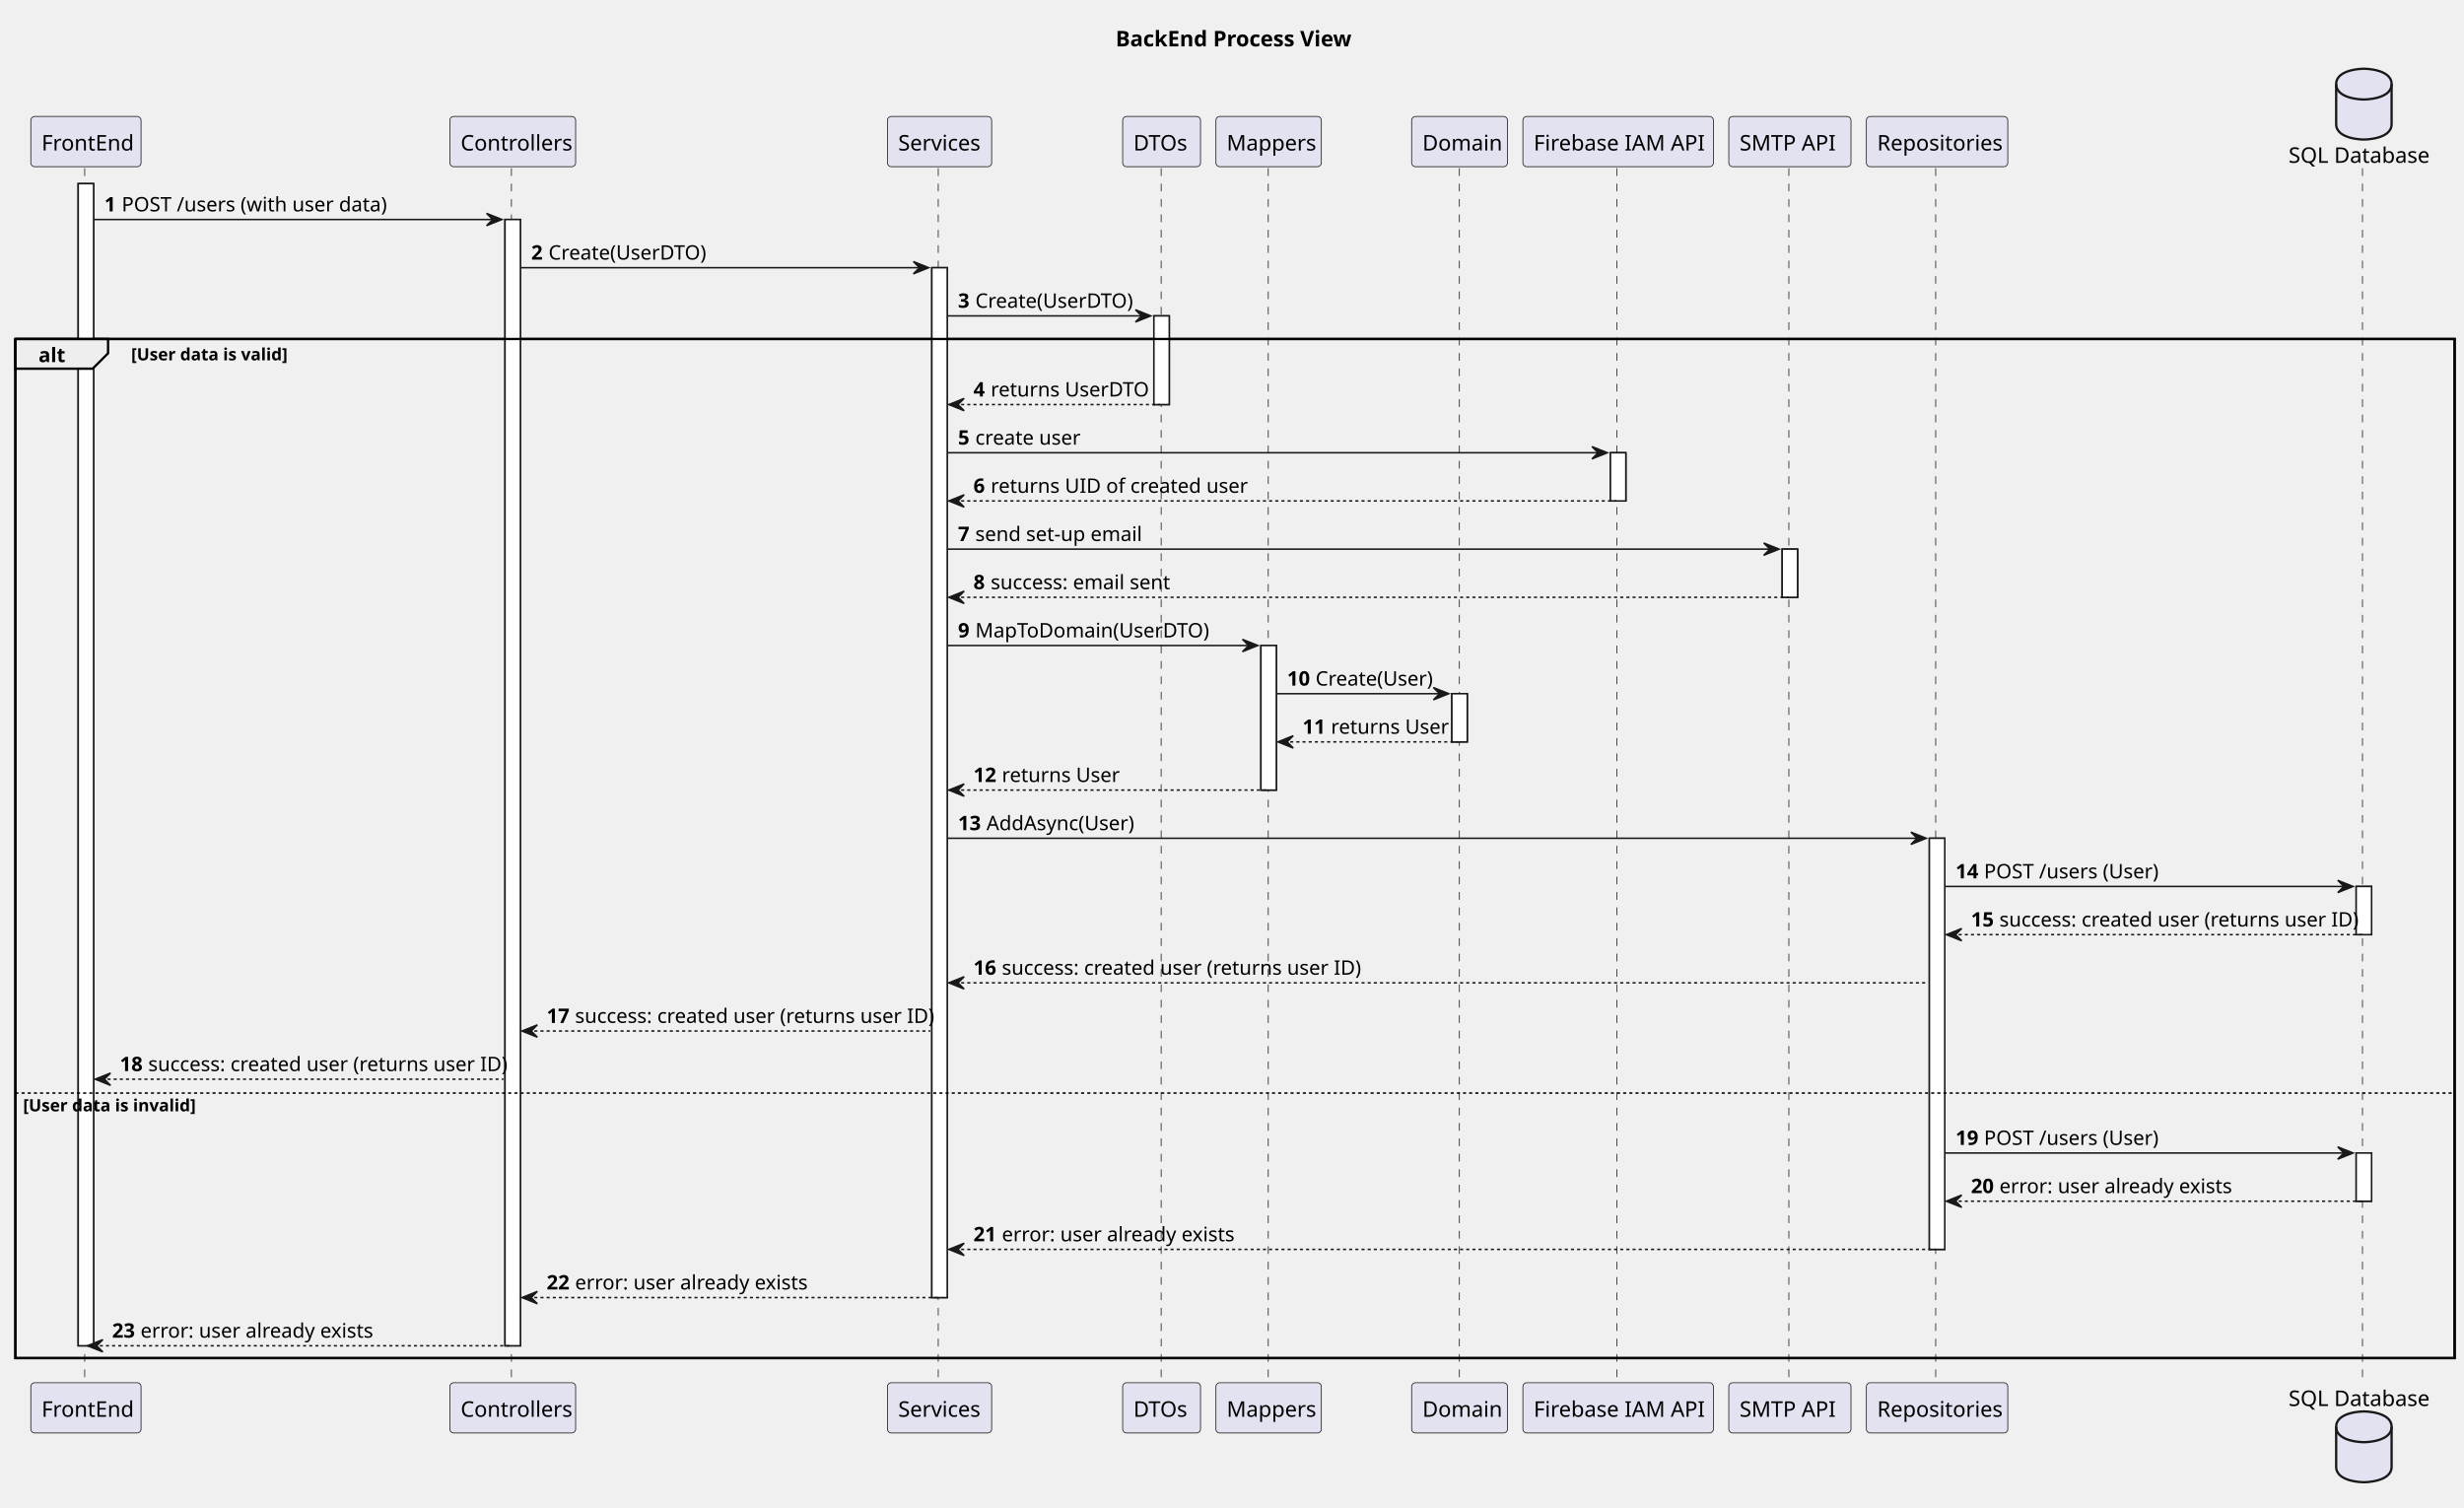
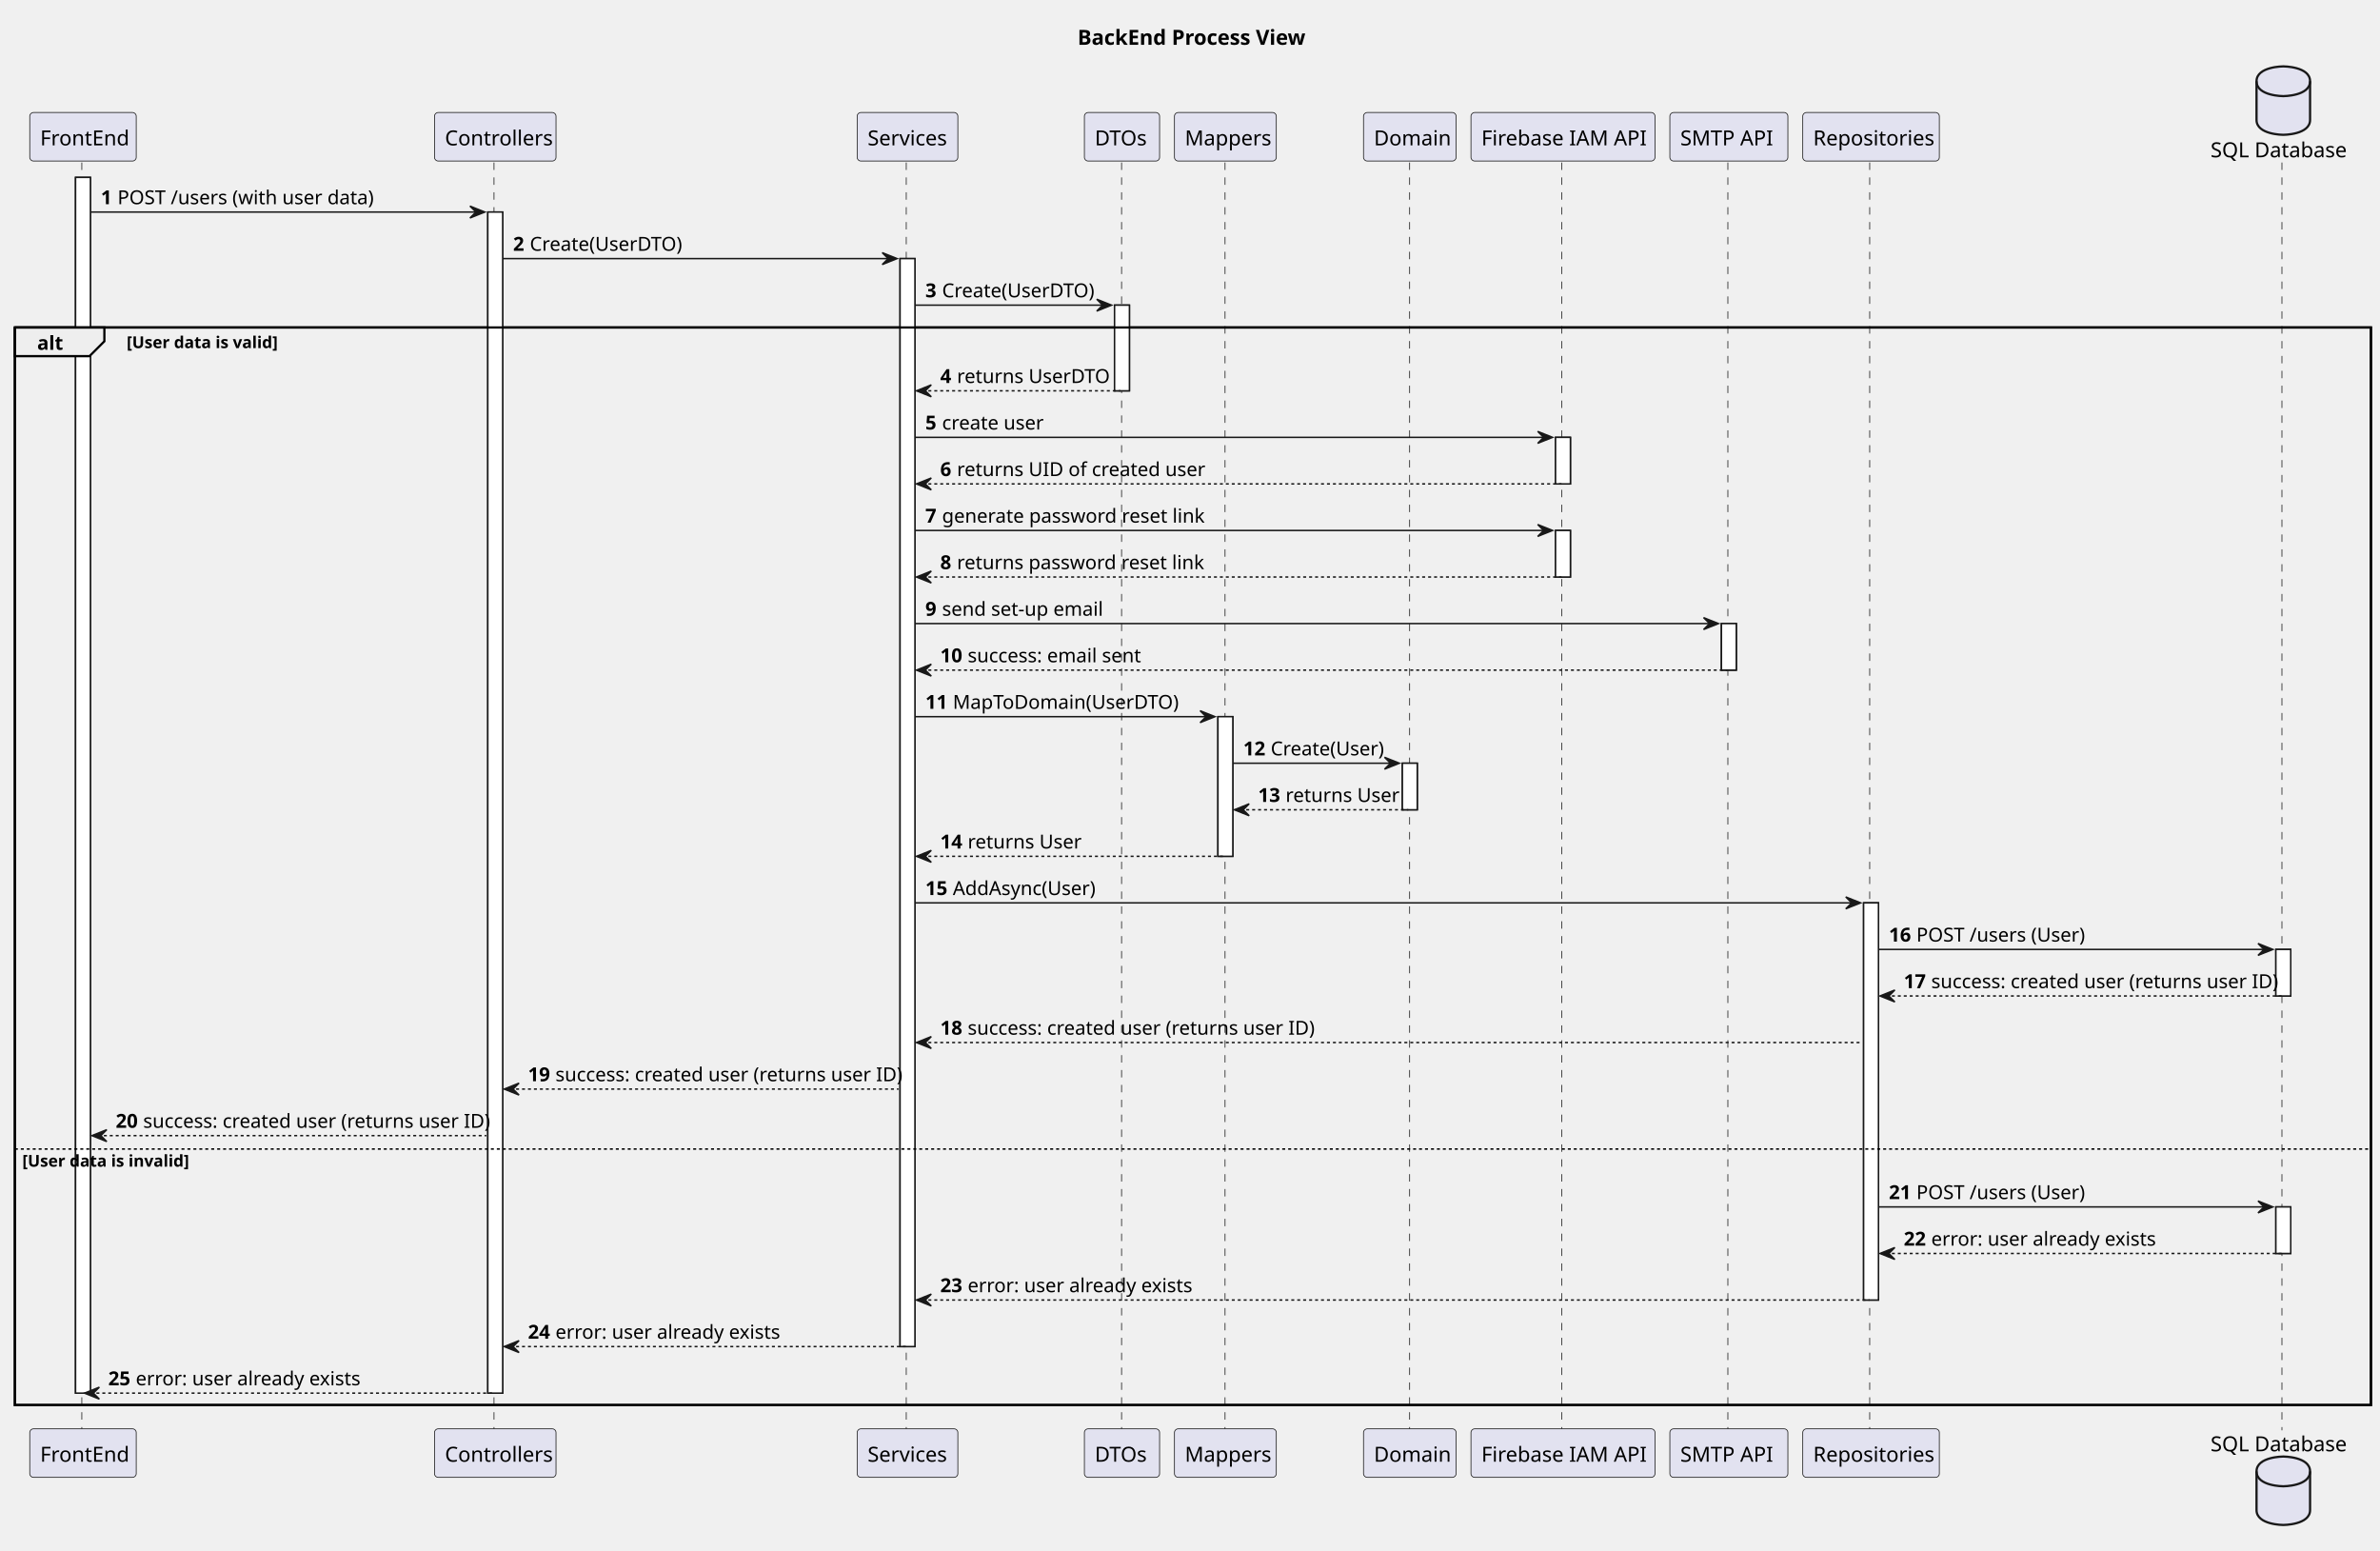
- <svg xmlns="http://www.w3.org/2000/svg" contentStyleType="text/css" height="979px" preserveAspectRatio="none" style="width:1600px;height:979px;background:#FFFFFF;" version="1.1" viewBox="0 0 1600 979" width="1600px" zoomAndPan="magnify">
+ <svg xmlns="http://www.w3.org/2000/svg" contentStyleType="text/css" height="1042px" preserveAspectRatio="none" style="width:1600px;height:1042px;background:#FFFFFF;" version="1.1" viewBox="0 0 1600 1042" width="1600px" zoomAndPan="magnify">
  <defs />
  <g>
    <text fill="#000000" font-family="sans-serif" font-size="14" font-weight="bold" lengthAdjust="spacing" textLength="154.075" x="724.417" y="30.107">BackEnd Process View</text>
-     <rect fill="#FFFFFF" height="754.615" style="stroke:#181818;stroke-width:1.0;" width="10" x="50.793" y="119.242" />
-     <rect fill="#FFFFFF" height="731.324" style="stroke:#181818;stroke-width:1.0;" width="10" x="327.941" y="142.533" />
-     <rect fill="#FFFFFF" height="668.742" style="stroke:#181818;stroke-width:1.0;" width="10" x="605.089" y="173.824" />
+     <rect fill="#FFFFFF" height="817.197" style="stroke:#181818;stroke-width:1.0;" width="10" x="50.793" y="119.242" />
+     <rect fill="#FFFFFF" height="793.906" style="stroke:#181818;stroke-width:1.0;" width="10" x="327.941" y="142.533" />
+     <rect fill="#FFFFFF" height="731.324" style="stroke:#181818;stroke-width:1.0;" width="10" x="605.089" y="173.824" />
    <rect fill="#FFFFFF" height="57.582" style="stroke:#181818;stroke-width:1.0;" width="10" x="749.279" y="205.115" />
-     <rect fill="#FFFFFF" height="93.873" style="stroke:#181818;stroke-width:1.0;" width="10" x="818.789" y="419.152" />
-     <rect fill="#FFFFFF" height="31.291" style="stroke:#181818;stroke-width:1.0;" width="10" x="942.768" y="450.443" />
+     <rect fill="#FFFFFF" height="93.873" style="stroke:#181818;stroke-width:1.0;" width="10" x="818.789" y="481.734" />
+     <rect fill="#FFFFFF" height="31.291" style="stroke:#181818;stroke-width:1.0;" width="10" x="942.768" y="513.025" />
    <rect fill="#FFFFFF" height="31.291" style="stroke:#181818;stroke-width:1.0;" width="10" x="1045.74" y="293.988" />
-     <rect fill="#FFFFFF" height="31.291" style="stroke:#181818;stroke-width:1.0;" width="10" x="1157.264" y="356.57" />
-     <rect fill="#FFFFFF" height="266.959" style="stroke:#181818;stroke-width:1.0;" width="10" x="1252.843" y="544.316" />
-     <rect fill="#FFFFFF" height="31.291" style="stroke:#181818;stroke-width:1.0;" width="10" x="1529.991" y="575.607" />
-     <rect fill="#FFFFFF" height="31.291" style="stroke:#181818;stroke-width:1.0;" width="10" x="1529.991" y="748.693" />
-     <rect fill="none" height="661.742" style="stroke:#000000;stroke-width:1.5;" width="1583.908" x="10" y="220.115" />
-     <line style="stroke:#181818;stroke-width:0.5;stroke-dasharray:5.0,5.0;" x1="55" x2="55" y1="109.242" y2="898.857" />
-     <line style="stroke:#181818;stroke-width:0.5;stroke-dasharray:5.0,5.0;" x1="332.096" x2="332.096" y1="109.242" y2="898.857" />
-     <line style="stroke:#181818;stroke-width:0.5;stroke-dasharray:5.0,5.0;" x1="609.248" x2="609.248" y1="109.242" y2="898.857" />
-     <line style="stroke:#181818;stroke-width:0.5;stroke-dasharray:5.0,5.0;" x1="754.003" x2="754.003" y1="109.242" y2="898.857" />
-     <line style="stroke:#181818;stroke-width:0.5;stroke-dasharray:5.0,5.0;" x1="823.555" x2="823.555" y1="109.242" y2="898.857" />
-     <line style="stroke:#181818;stroke-width:0.5;stroke-dasharray:5.0,5.0;" x1="947.648" x2="947.648" y1="109.242" y2="898.857" />
-     <line style="stroke:#181818;stroke-width:0.5;stroke-dasharray:5.0,5.0;" x1="1049.889" x2="1049.889" y1="109.242" y2="898.857" />
-     <line style="stroke:#181818;stroke-width:0.5;stroke-dasharray:5.0,5.0;" x1="1161.592" x2="1161.592" y1="109.242" y2="898.857" />
-     <line style="stroke:#181818;stroke-width:0.5;stroke-dasharray:5.0,5.0;" x1="1256.937" x2="1256.937" y1="109.242" y2="898.857" />
-     <line style="stroke:#181818;stroke-width:0.5;stroke-dasharray:5.0,5.0;" x1="1534.074" x2="1534.074" y1="109.242" y2="898.857" />
+     <rect fill="#FFFFFF" height="31.291" style="stroke:#181818;stroke-width:1.0;" width="10" x="1045.74" y="356.57" />
+     <rect fill="#FFFFFF" height="31.291" style="stroke:#181818;stroke-width:1.0;" width="10" x="1157.264" y="419.152" />
+     <rect fill="#FFFFFF" height="266.959" style="stroke:#181818;stroke-width:1.0;" width="10" x="1252.843" y="606.898" />
+     <rect fill="#FFFFFF" height="31.291" style="stroke:#181818;stroke-width:1.0;" width="10" x="1529.991" y="638.189" />
+     <rect fill="#FFFFFF" height="31.291" style="stroke:#181818;stroke-width:1.0;" width="10" x="1529.991" y="811.275" />
+     <rect fill="none" height="724.324" style="stroke:#000000;stroke-width:1.5;" width="1583.908" x="10" y="220.115" />
+     <line style="stroke:#181818;stroke-width:0.5;stroke-dasharray:5.0,5.0;" x1="55" x2="55" y1="109.242" y2="961.439" />
+     <line style="stroke:#181818;stroke-width:0.5;stroke-dasharray:5.0,5.0;" x1="332.096" x2="332.096" y1="109.242" y2="961.439" />
+     <line style="stroke:#181818;stroke-width:0.5;stroke-dasharray:5.0,5.0;" x1="609.248" x2="609.248" y1="109.242" y2="961.439" />
+     <line style="stroke:#181818;stroke-width:0.5;stroke-dasharray:5.0,5.0;" x1="754.003" x2="754.003" y1="109.242" y2="961.439" />
+     <line style="stroke:#181818;stroke-width:0.5;stroke-dasharray:5.0,5.0;" x1="823.555" x2="823.555" y1="109.242" y2="961.439" />
+     <line style="stroke:#181818;stroke-width:0.5;stroke-dasharray:5.0,5.0;" x1="947.648" x2="947.648" y1="109.242" y2="961.439" />
+     <line style="stroke:#181818;stroke-width:0.5;stroke-dasharray:5.0,5.0;" x1="1049.889" x2="1049.889" y1="109.242" y2="961.439" />
+     <line style="stroke:#181818;stroke-width:0.5;stroke-dasharray:5.0,5.0;" x1="1161.592" x2="1161.592" y1="109.242" y2="961.439" />
+     <line style="stroke:#181818;stroke-width:0.5;stroke-dasharray:5.0,5.0;" x1="1256.937" x2="1256.937" y1="109.242" y2="961.439" />
+     <line style="stroke:#181818;stroke-width:0.5;stroke-dasharray:5.0,5.0;" x1="1534.074" x2="1534.074" y1="109.242" y2="961.439" />
    <rect fill="#E2E2F0" height="32.621" rx="2.5" ry="2.5" style="stroke:#181818;stroke-width:0.5;" width="71.586" x="20" y="75.621" />
    <text fill="#000000" font-family="sans-serif" font-size="14" lengthAdjust="spacing" textLength="57.586" x="27" y="97.728">FrontEnd</text>
-     <rect fill="#E2E2F0" height="32.621" rx="2.5" ry="2.5" style="stroke:#181818;stroke-width:0.5;" width="71.586" x="20" y="897.857" />
-     <text fill="#000000" font-family="sans-serif" font-size="14" lengthAdjust="spacing" textLength="57.586" x="27" y="919.965">FrontEnd</text>
+     <rect fill="#E2E2F0" height="32.621" rx="2.5" ry="2.5" style="stroke:#181818;stroke-width:0.5;" width="71.586" x="20" y="960.439" />
+     <text fill="#000000" font-family="sans-serif" font-size="14" lengthAdjust="spacing" textLength="57.586" x="27" y="982.547">FrontEnd</text>
    <rect fill="#E2E2F0" height="32.621" rx="2.5" ry="2.5" style="stroke:#181818;stroke-width:0.5;" width="81.689" x="292.096" y="75.621" />
    <text fill="#000000" font-family="sans-serif" font-size="14" lengthAdjust="spacing" textLength="67.689" x="299.096" y="97.728">Controllers</text>
-     <rect fill="#E2E2F0" height="32.621" rx="2.5" ry="2.5" style="stroke:#181818;stroke-width:0.5;" width="81.689" x="292.096" y="897.857" />
-     <text fill="#000000" font-family="sans-serif" font-size="14" lengthAdjust="spacing" textLength="67.689" x="299.096" y="919.965">Controllers</text>
+     <rect fill="#E2E2F0" height="32.621" rx="2.5" ry="2.5" style="stroke:#181818;stroke-width:0.5;" width="81.689" x="292.096" y="960.439" />
+     <text fill="#000000" font-family="sans-serif" font-size="14" lengthAdjust="spacing" textLength="67.689" x="299.096" y="982.547">Controllers</text>
    <rect fill="#E2E2F0" height="32.621" rx="2.5" ry="2.5" style="stroke:#181818;stroke-width:0.5;" width="67.683" x="576.248" y="75.621" />
    <text fill="#000000" font-family="sans-serif" font-size="14" lengthAdjust="spacing" textLength="53.683" x="583.248" y="97.728">Services</text>
-     <rect fill="#E2E2F0" height="32.621" rx="2.5" ry="2.5" style="stroke:#181818;stroke-width:0.5;" width="67.683" x="576.248" y="897.857" />
-     <text fill="#000000" font-family="sans-serif" font-size="14" lengthAdjust="spacing" textLength="53.683" x="583.248" y="919.965">Services</text>
+     <rect fill="#E2E2F0" height="32.621" rx="2.5" ry="2.5" style="stroke:#181818;stroke-width:0.5;" width="67.683" x="576.248" y="960.439" />
+     <text fill="#000000" font-family="sans-serif" font-size="14" lengthAdjust="spacing" textLength="53.683" x="583.248" y="982.547">Services</text>
    <rect fill="#E2E2F0" height="32.621" rx="2.5" ry="2.5" style="stroke:#181818;stroke-width:0.5;" width="50.552" x="729.003" y="75.621" />
    <text fill="#000000" font-family="sans-serif" font-size="14" lengthAdjust="spacing" textLength="36.552" x="736.003" y="97.728">DTOs</text>
-     <rect fill="#E2E2F0" height="32.621" rx="2.5" ry="2.5" style="stroke:#181818;stroke-width:0.5;" width="50.552" x="729.003" y="897.857" />
-     <text fill="#000000" font-family="sans-serif" font-size="14" lengthAdjust="spacing" textLength="36.552" x="736.003" y="919.965">DTOs</text>
+     <rect fill="#E2E2F0" height="32.621" rx="2.5" ry="2.5" style="stroke:#181818;stroke-width:0.5;" width="50.552" x="729.003" y="960.439" />
+     <text fill="#000000" font-family="sans-serif" font-size="14" lengthAdjust="spacing" textLength="36.552" x="736.003" y="982.547">DTOs</text>
    <rect fill="#E2E2F0" height="32.621" rx="2.5" ry="2.5" style="stroke:#181818;stroke-width:0.5;" width="68.469" x="789.555" y="75.621" />
    <text fill="#000000" font-family="sans-serif" font-size="14" lengthAdjust="spacing" textLength="54.469" x="796.555" y="97.728">Mappers</text>
-     <rect fill="#E2E2F0" height="32.621" rx="2.5" ry="2.5" style="stroke:#181818;stroke-width:0.5;" width="68.469" x="789.555" y="897.857" />
-     <text fill="#000000" font-family="sans-serif" font-size="14" lengthAdjust="spacing" textLength="54.469" x="796.555" y="919.965">Mappers</text>
+     <rect fill="#E2E2F0" height="32.621" rx="2.5" ry="2.5" style="stroke:#181818;stroke-width:0.5;" width="68.469" x="789.555" y="960.439" />
+     <text fill="#000000" font-family="sans-serif" font-size="14" lengthAdjust="spacing" textLength="54.469" x="796.555" y="982.547">Mappers</text>
    <rect fill="#E2E2F0" height="32.621" rx="2.5" ry="2.5" style="stroke:#181818;stroke-width:0.5;" width="62.241" x="916.648" y="75.621" />
    <text fill="#000000" font-family="sans-serif" font-size="14" lengthAdjust="spacing" textLength="48.241" x="923.648" y="97.728">Domain</text>
-     <rect fill="#E2E2F0" height="32.621" rx="2.5" ry="2.5" style="stroke:#181818;stroke-width:0.5;" width="62.241" x="916.648" y="897.857" />
-     <text fill="#000000" font-family="sans-serif" font-size="14" lengthAdjust="spacing" textLength="48.241" x="923.648" y="919.965">Domain</text>
+     <rect fill="#E2E2F0" height="32.621" rx="2.5" ry="2.5" style="stroke:#181818;stroke-width:0.5;" width="62.241" x="916.648" y="960.439" />
+     <text fill="#000000" font-family="sans-serif" font-size="14" lengthAdjust="spacing" textLength="48.241" x="923.648" y="982.547">Domain</text>
    <rect fill="#E2E2F0" height="32.621" rx="2.5" ry="2.5" style="stroke:#181818;stroke-width:0.5;" width="123.703" x="988.889" y="75.621" />
    <text fill="#000000" font-family="sans-serif" font-size="14" lengthAdjust="spacing" textLength="109.703" x="995.889" y="97.728">Firebase IAM API</text>
-     <rect fill="#E2E2F0" height="32.621" rx="2.5" ry="2.5" style="stroke:#181818;stroke-width:0.5;" width="123.703" x="988.889" y="897.857" />
-     <text fill="#000000" font-family="sans-serif" font-size="14" lengthAdjust="spacing" textLength="109.703" x="995.889" y="919.965">Firebase IAM API</text>
+     <rect fill="#E2E2F0" height="32.621" rx="2.5" ry="2.5" style="stroke:#181818;stroke-width:0.5;" width="123.703" x="988.889" y="960.439" />
+     <text fill="#000000" font-family="sans-serif" font-size="14" lengthAdjust="spacing" textLength="109.703" x="995.889" y="982.547">Firebase IAM API</text>
    <rect fill="#E2E2F0" height="32.621" rx="2.5" ry="2.5" style="stroke:#181818;stroke-width:0.5;" width="79.345" x="1122.592" y="75.621" />
    <text fill="#000000" font-family="sans-serif" font-size="14" lengthAdjust="spacing" textLength="65.345" x="1129.592" y="97.728">SMTP API</text>
-     <rect fill="#E2E2F0" height="32.621" rx="2.5" ry="2.5" style="stroke:#181818;stroke-width:0.5;" width="79.345" x="1122.592" y="897.857" />
-     <text fill="#000000" font-family="sans-serif" font-size="14" lengthAdjust="spacing" textLength="65.345" x="1129.592" y="919.965">SMTP API</text>
+     <rect fill="#E2E2F0" height="32.621" rx="2.5" ry="2.5" style="stroke:#181818;stroke-width:0.5;" width="79.345" x="1122.592" y="960.439" />
+     <text fill="#000000" font-family="sans-serif" font-size="14" lengthAdjust="spacing" textLength="65.345" x="1129.592" y="982.547">SMTP API</text>
    <rect fill="#E2E2F0" height="32.621" rx="2.5" ry="2.5" style="stroke:#181818;stroke-width:0.5;" width="91.814" x="1211.937" y="75.621" />
    <text fill="#000000" font-family="sans-serif" font-size="14" lengthAdjust="spacing" textLength="77.814" x="1218.937" y="97.728">Repositories</text>
-     <rect fill="#E2E2F0" height="32.621" rx="2.5" ry="2.5" style="stroke:#181818;stroke-width:0.5;" width="91.814" x="1211.937" y="897.857" />
-     <text fill="#000000" font-family="sans-serif" font-size="14" lengthAdjust="spacing" textLength="77.814" x="1218.937" y="919.965">Repositories</text>
+     <rect fill="#E2E2F0" height="32.621" rx="2.5" ry="2.5" style="stroke:#181818;stroke-width:0.5;" width="91.814" x="1211.937" y="960.439" />
+     <text fill="#000000" font-family="sans-serif" font-size="14" lengthAdjust="spacing" textLength="77.814" x="1218.937" y="982.547">Repositories</text>
    <text fill="#000000" font-family="sans-serif" font-size="14" lengthAdjust="spacing" textLength="91.834" x="1486.074" y="105.728">SQL Database</text>
    <path d="M1516.991,54.621 C1516.991,44.621 1534.991,44.621 1534.991,44.621 C1534.991,44.621 1552.991,44.621 1552.991,54.621 L1552.991,80.621 C1552.991,90.621 1534.991,90.621 1534.991,90.621 C1534.991,90.621 1516.991,90.621 1516.991,80.621 L1516.991,54.621 " fill="#E2E2F0" style="stroke:#181818;stroke-width:1.5;" />
    <path d="M1516.991,54.621 C1516.991,64.621 1534.991,64.621 1534.991,64.621 C1534.991,64.621 1552.991,64.621 1552.991,54.621 " fill="none" style="stroke:#181818;stroke-width:1.5;" />
-     <text fill="#000000" font-family="sans-serif" font-size="14" lengthAdjust="spacing" textLength="91.834" x="1486.074" y="912.965">SQL Database</text>
-     <path d="M1516.991,926.479 C1516.991,916.479 1534.991,916.479 1534.991,916.479 C1534.991,916.479 1552.991,916.479 1552.991,926.479 L1552.991,952.479 C1552.991,962.479 1534.991,962.479 1534.991,962.479 C1534.991,962.479 1516.991,962.479 1516.991,952.479 L1516.991,926.479 " fill="#E2E2F0" style="stroke:#181818;stroke-width:1.5;" />
-     <path d="M1516.991,926.479 C1516.991,936.479 1534.991,936.479 1534.991,936.479 C1534.991,936.479 1552.991,936.479 1552.991,926.479 " fill="none" style="stroke:#181818;stroke-width:1.5;" />
-     <rect fill="#FFFFFF" height="754.615" style="stroke:#181818;stroke-width:1.0;" width="10" x="50.793" y="119.242" />
-     <rect fill="#FFFFFF" height="731.324" style="stroke:#181818;stroke-width:1.0;" width="10" x="327.941" y="142.533" />
-     <rect fill="#FFFFFF" height="668.742" style="stroke:#181818;stroke-width:1.0;" width="10" x="605.089" y="173.824" />
+     <text fill="#000000" font-family="sans-serif" font-size="14" lengthAdjust="spacing" textLength="91.834" x="1486.074" y="975.547">SQL Database</text>
+     <path d="M1516.991,989.061 C1516.991,979.061 1534.991,979.061 1534.991,979.061 C1534.991,979.061 1552.991,979.061 1552.991,989.061 L1552.991,1015.061 C1552.991,1025.061 1534.991,1025.061 1534.991,1025.061 C1534.991,1025.061 1516.991,1025.061 1516.991,1015.061 L1516.991,989.061 " fill="#E2E2F0" style="stroke:#181818;stroke-width:1.5;" />
+     <path d="M1516.991,989.061 C1516.991,999.061 1534.991,999.061 1534.991,999.061 C1534.991,999.061 1552.991,999.061 1552.991,989.061 " fill="none" style="stroke:#181818;stroke-width:1.5;" />
+     <rect fill="#FFFFFF" height="817.197" style="stroke:#181818;stroke-width:1.0;" width="10" x="50.793" y="119.242" />
+     <rect fill="#FFFFFF" height="793.906" style="stroke:#181818;stroke-width:1.0;" width="10" x="327.941" y="142.533" />
+     <rect fill="#FFFFFF" height="731.324" style="stroke:#181818;stroke-width:1.0;" width="10" x="605.089" y="173.824" />
    <rect fill="#FFFFFF" height="57.582" style="stroke:#181818;stroke-width:1.0;" width="10" x="749.279" y="205.115" />
-     <rect fill="#FFFFFF" height="93.873" style="stroke:#181818;stroke-width:1.0;" width="10" x="818.789" y="419.152" />
-     <rect fill="#FFFFFF" height="31.291" style="stroke:#181818;stroke-width:1.0;" width="10" x="942.768" y="450.443" />
+     <rect fill="#FFFFFF" height="93.873" style="stroke:#181818;stroke-width:1.0;" width="10" x="818.789" y="481.734" />
+     <rect fill="#FFFFFF" height="31.291" style="stroke:#181818;stroke-width:1.0;" width="10" x="942.768" y="513.025" />
    <rect fill="#FFFFFF" height="31.291" style="stroke:#181818;stroke-width:1.0;" width="10" x="1045.74" y="293.988" />
-     <rect fill="#FFFFFF" height="31.291" style="stroke:#181818;stroke-width:1.0;" width="10" x="1157.264" y="356.57" />
-     <rect fill="#FFFFFF" height="266.959" style="stroke:#181818;stroke-width:1.0;" width="10" x="1252.843" y="544.316" />
-     <rect fill="#FFFFFF" height="31.291" style="stroke:#181818;stroke-width:1.0;" width="10" x="1529.991" y="575.607" />
-     <rect fill="#FFFFFF" height="31.291" style="stroke:#181818;stroke-width:1.0;" width="10" x="1529.991" y="748.693" />
+     <rect fill="#FFFFFF" height="31.291" style="stroke:#181818;stroke-width:1.0;" width="10" x="1045.74" y="356.57" />
+     <rect fill="#FFFFFF" height="31.291" style="stroke:#181818;stroke-width:1.0;" width="10" x="1157.264" y="419.152" />
+     <rect fill="#FFFFFF" height="266.959" style="stroke:#181818;stroke-width:1.0;" width="10" x="1252.843" y="606.898" />
+     <rect fill="#FFFFFF" height="31.291" style="stroke:#181818;stroke-width:1.0;" width="10" x="1529.991" y="638.189" />
+     <rect fill="#FFFFFF" height="31.291" style="stroke:#181818;stroke-width:1.0;" width="10" x="1529.991" y="811.275" />
    <polygon fill="#181818" points="315.941,138.533,325.941,142.533,315.941,146.533,319.941,142.533" style="stroke:#181818;stroke-width:1.0;" />
    <line style="stroke:#181818;stroke-width:1.0;" x1="60.793" x2="321.941" y1="142.533" y2="142.533" />
    <text fill="#000000" font-family="sans-serif" font-size="13" font-weight="bold" lengthAdjust="spacing" textLength="7.23" x="67.793" y="137.27">1</text>
    <text fill="#000000" font-family="sans-serif" font-size="13" lengthAdjust="spacing" textLength="167.61" x="79.023" y="137.27">POST /users (with user data)</text>
    <polygon fill="#181818" points="593.089,169.824,603.089,173.824,593.089,177.824,597.089,173.824" style="stroke:#181818;stroke-width:1.0;" />
    <line style="stroke:#181818;stroke-width:1.0;" x1="337.941" x2="599.089" y1="173.824" y2="173.824" />
    <text fill="#000000" font-family="sans-serif" font-size="13" font-weight="bold" lengthAdjust="spacing" textLength="7.23" x="344.941" y="168.561">2</text>
    <text fill="#000000" font-family="sans-serif" font-size="13" lengthAdjust="spacing" textLength="102.565" x="356.171" y="168.561">Create(UserDTO)</text>
    <polygon fill="#181818" points="737.279,201.115,747.279,205.115,737.279,209.115,741.279,205.115" style="stroke:#181818;stroke-width:1.0;" />
    <line style="stroke:#181818;stroke-width:1.0;" x1="615.089" x2="743.279" y1="205.115" y2="205.115" />
    <text fill="#000000" font-family="sans-serif" font-size="13" font-weight="bold" lengthAdjust="spacing" textLength="7.23" x="622.089" y="199.852">3</text>
    <text fill="#000000" font-family="sans-serif" font-size="13" lengthAdjust="spacing" textLength="102.565" x="633.319" y="199.852">Create(UserDTO)</text>
    <path d="M10,220.115 L70.171,220.115 L70.171,229.406 L60.171,239.406 L10,239.406 L10,220.115 " fill="#EEEEEE" style="stroke:#000000;stroke-width:1.5;" />
-     <rect fill="none" height="661.742" style="stroke:#000000;stroke-width:1.5;" width="1583.908" x="10" y="220.115" />
+     <rect fill="none" height="724.324" style="stroke:#000000;stroke-width:1.5;" width="1583.908" x="10" y="220.115" />
    <text fill="#000000" font-family="sans-serif" font-size="13" font-weight="bold" lengthAdjust="spacing" textLength="15.171" x="25" y="235.144">alt</text>
    <text fill="#000000" font-family="sans-serif" font-size="11" font-weight="bold" lengthAdjust="spacing" textLength="97.813" x="85.171" y="233.985">[User data is valid]</text>
    <polygon fill="#181818" points="626.089,258.697,616.089,262.697,626.089,266.697,622.089,262.697" style="stroke:#181818;stroke-width:1.0;" />
    <line style="stroke:#181818;stroke-width:1.0;stroke-dasharray:2.0,2.0;" x1="620.089" x2="753.279" y1="262.697" y2="262.697" />
    <text fill="#000000" font-family="sans-serif" font-size="13" font-weight="bold" lengthAdjust="spacing" textLength="7.23" x="632.089" y="257.435">4</text>
    <text fill="#000000" font-family="sans-serif" font-size="13" lengthAdjust="spacing" textLength="98.96" x="643.319" y="257.435">returns UserDTO</text>
    <polygon fill="#181818" points="1033.74,289.988,1043.74,293.988,1033.74,297.988,1037.74,293.988" style="stroke:#181818;stroke-width:1.0;" />
    <line style="stroke:#181818;stroke-width:1.0;" x1="615.089" x2="1039.74" y1="293.988" y2="293.988" />
    <text fill="#000000" font-family="sans-serif" font-size="13" font-weight="bold" lengthAdjust="spacing" textLength="7.23" x="622.089" y="288.726">5</text>
    <text fill="#000000" font-family="sans-serif" font-size="13" lengthAdjust="spacing" textLength="65.032" x="633.319" y="288.726">create user</text>
    <polygon fill="#181818" points="626.089,321.279,616.089,325.279,626.089,329.279,622.089,325.279" style="stroke:#181818;stroke-width:1.0;" />
    <line style="stroke:#181818;stroke-width:1.0;stroke-dasharray:2.0,2.0;" x1="620.089" x2="1049.74" y1="325.279" y2="325.279" />
    <text fill="#000000" font-family="sans-serif" font-size="13" font-weight="bold" lengthAdjust="spacing" textLength="7.23" x="632.089" y="320.017">6</text>
    <text fill="#000000" font-family="sans-serif" font-size="13" lengthAdjust="spacing" textLength="156.787" x="643.319" y="320.017">returns UID of created user</text>
-     <polygon fill="#181818" points="1145.264,352.57,1155.264,356.57,1145.264,360.57,1149.264,356.57" style="stroke:#181818;stroke-width:1.0;" />
-     <line style="stroke:#181818;stroke-width:1.0;" x1="615.089" x2="1151.264" y1="356.57" y2="356.57" />
+     <polygon fill="#181818" points="1033.74,352.57,1043.74,356.57,1033.74,360.57,1037.74,356.57" style="stroke:#181818;stroke-width:1.0;" />
+     <line style="stroke:#181818;stroke-width:1.0;" x1="615.089" x2="1039.74" y1="356.57" y2="356.57" />
    <text fill="#000000" font-family="sans-serif" font-size="13" font-weight="bold" lengthAdjust="spacing" textLength="7.23" x="622.089" y="351.308">7</text>
-     <text fill="#000000" font-family="sans-serif" font-size="13" lengthAdjust="spacing" textLength="102.61" x="633.319" y="351.308">send set-up email</text>
+     <text fill="#000000" font-family="sans-serif" font-size="13" lengthAdjust="spacing" textLength="166.201" x="633.319" y="351.308">generate password reset link</text>
    <polygon fill="#181818" points="626.089,383.861,616.089,387.861,626.089,391.861,622.089,387.861" style="stroke:#181818;stroke-width:1.0;" />
-     <line style="stroke:#181818;stroke-width:1.0;stroke-dasharray:2.0,2.0;" x1="620.089" x2="1161.264" y1="387.861" y2="387.861" />
+     <line style="stroke:#181818;stroke-width:1.0;stroke-dasharray:2.0,2.0;" x1="620.089" x2="1049.74" y1="387.861" y2="387.861" />
    <text fill="#000000" font-family="sans-serif" font-size="13" font-weight="bold" lengthAdjust="spacing" textLength="7.23" x="632.089" y="382.599">8</text>
-     <text fill="#000000" font-family="sans-serif" font-size="13" lengthAdjust="spacing" textLength="113.433" x="643.319" y="382.599">success: email sent</text>
-     <polygon fill="#181818" points="806.789,415.152,816.789,419.152,806.789,423.152,810.789,419.152" style="stroke:#181818;stroke-width:1.0;" />
-     <line style="stroke:#181818;stroke-width:1.0;" x1="615.089" x2="812.789" y1="419.152" y2="419.152" />
+     <text fill="#000000" font-family="sans-serif" font-size="13" lengthAdjust="spacing" textLength="155.34" x="643.319" y="382.599">returns password reset link</text>
+     <polygon fill="#181818" points="1145.264,415.152,1155.264,419.152,1145.264,423.152,1149.264,419.152" style="stroke:#181818;stroke-width:1.0;" />
+     <line style="stroke:#181818;stroke-width:1.0;" x1="615.089" x2="1151.264" y1="419.152" y2="419.152" />
    <text fill="#000000" font-family="sans-serif" font-size="13" font-weight="bold" lengthAdjust="spacing" textLength="7.23" x="622.089" y="413.89">9</text>
-     <text fill="#000000" font-family="sans-serif" font-size="13" lengthAdjust="spacing" textLength="148.802" x="633.319" y="413.89">MapToDomain(UserDTO)</text>
-     <polygon fill="#181818" points="930.768,446.443,940.768,450.443,930.768,454.443,934.768,450.443" style="stroke:#181818;stroke-width:1.0;" />
-     <line style="stroke:#181818;stroke-width:1.0;" x1="828.789" x2="936.768" y1="450.443" y2="450.443" />
-     <text fill="#000000" font-family="sans-serif" font-size="13" font-weight="bold" lengthAdjust="spacing" textLength="14.46" x="835.789" y="445.181">10</text>
-     <text fill="#000000" font-family="sans-serif" font-size="13" lengthAdjust="spacing" textLength="75.124" x="854.249" y="445.181">Create(User)</text>
-     <polygon fill="#181818" points="839.789,477.734,829.789,481.734,839.789,485.734,835.789,481.734" style="stroke:#181818;stroke-width:1.0;" />
-     <line style="stroke:#181818;stroke-width:1.0;stroke-dasharray:2.0,2.0;" x1="833.789" x2="946.768" y1="481.734" y2="481.734" />
-     <text fill="#000000" font-family="sans-serif" font-size="13" font-weight="bold" lengthAdjust="spacing" textLength="14.46" x="845.789" y="476.472">11</text>
-     <text fill="#000000" font-family="sans-serif" font-size="13" lengthAdjust="spacing" textLength="71.519" x="864.249" y="476.472">returns User</text>
-     <polygon fill="#181818" points="626.089,509.025,616.089,513.025,626.089,517.025,622.089,513.025" style="stroke:#181818;stroke-width:1.0;" />
-     <line style="stroke:#181818;stroke-width:1.0;stroke-dasharray:2.0,2.0;" x1="620.089" x2="822.789" y1="513.025" y2="513.025" />
-     <text fill="#000000" font-family="sans-serif" font-size="13" font-weight="bold" lengthAdjust="spacing" textLength="14.46" x="632.089" y="507.763">12</text>
-     <text fill="#000000" font-family="sans-serif" font-size="13" lengthAdjust="spacing" textLength="71.519" x="650.549" y="507.763">returns User</text>
-     <polygon fill="#181818" points="1240.843,540.316,1250.843,544.316,1240.843,548.316,1244.843,544.316" style="stroke:#181818;stroke-width:1.0;" />
-     <line style="stroke:#181818;stroke-width:1.0;" x1="615.089" x2="1246.843" y1="544.316" y2="544.316" />
-     <text fill="#000000" font-family="sans-serif" font-size="13" font-weight="bold" lengthAdjust="spacing" textLength="14.46" x="622.089" y="539.054">13</text>
-     <text fill="#000000" font-family="sans-serif" font-size="13" lengthAdjust="spacing" textLength="94.637" x="640.549" y="539.054">AddAsync(User)</text>
-     <polygon fill="#181818" points="1517.991,571.607,1527.991,575.607,1517.991,579.607,1521.991,575.607" style="stroke:#181818;stroke-width:1.0;" />
-     <line style="stroke:#181818;stroke-width:1.0;" x1="1262.843" x2="1523.991" y1="575.607" y2="575.607" />
-     <text fill="#000000" font-family="sans-serif" font-size="13" font-weight="bold" lengthAdjust="spacing" textLength="14.46" x="1269.843" y="570.345">14</text>
-     <text fill="#000000" font-family="sans-serif" font-size="13" lengthAdjust="spacing" textLength="114.124" x="1288.303" y="570.345">POST /users (User)</text>
-     <polygon fill="#181818" points="1273.843,602.898,1263.843,606.898,1273.843,610.898,1269.843,606.898" style="stroke:#181818;stroke-width:1.0;" />
-     <line style="stroke:#181818;stroke-width:1.0;stroke-dasharray:2.0,2.0;" x1="1267.843" x2="1533.991" y1="606.898" y2="606.898" />
-     <text fill="#000000" font-family="sans-serif" font-size="13" font-weight="bold" lengthAdjust="spacing" textLength="14.46" x="1279.843" y="601.636">15</text>
-     <text fill="#000000" font-family="sans-serif" font-size="13" lengthAdjust="spacing" textLength="224.688" x="1298.303" y="601.636">success: created user (returns user ID)</text>
-     <polygon fill="#181818" points="626.089,634.189,616.089,638.189,626.089,642.189,622.089,638.189" style="stroke:#181818;stroke-width:1.0;" />
-     <line style="stroke:#181818;stroke-width:1.0;stroke-dasharray:2.0,2.0;" x1="620.089" x2="1251.843" y1="638.189" y2="638.189" />
-     <text fill="#000000" font-family="sans-serif" font-size="13" font-weight="bold" lengthAdjust="spacing" textLength="14.46" x="632.089" y="632.927">16</text>
-     <text fill="#000000" font-family="sans-serif" font-size="13" lengthAdjust="spacing" textLength="224.688" x="650.549" y="632.927">success: created user (returns user ID)</text>
-     <polygon fill="#181818" points="348.941,665.481,338.941,669.481,348.941,673.481,344.941,669.481" style="stroke:#181818;stroke-width:1.0;" />
-     <line style="stroke:#181818;stroke-width:1.0;stroke-dasharray:2.0,2.0;" x1="342.941" x2="604.089" y1="669.481" y2="669.481" />
-     <text fill="#000000" font-family="sans-serif" font-size="13" font-weight="bold" lengthAdjust="spacing" textLength="14.46" x="354.941" y="664.218">17</text>
-     <text fill="#000000" font-family="sans-serif" font-size="13" lengthAdjust="spacing" textLength="224.688" x="373.401" y="664.218">success: created user (returns user ID)</text>
-     <polygon fill="#181818" points="71.793,696.771,61.793,700.771,71.793,704.771,67.793,700.771" style="stroke:#181818;stroke-width:1.0;" />
-     <line style="stroke:#181818;stroke-width:1.0;stroke-dasharray:2.0,2.0;" x1="65.793" x2="326.941" y1="700.771" y2="700.771" />
-     <text fill="#000000" font-family="sans-serif" font-size="13" font-weight="bold" lengthAdjust="spacing" textLength="14.46" x="77.793" y="695.509">18</text>
-     <text fill="#000000" font-family="sans-serif" font-size="13" lengthAdjust="spacing" textLength="224.688" x="96.253" y="695.509">success: created user (returns user ID)</text>
-     <line style="stroke:#000000;stroke-width:1.0;stroke-dasharray:2.0,2.0;" x1="10" x2="1593.908" y1="709.771" y2="709.771" />
-     <text fill="#000000" font-family="sans-serif" font-size="11" font-weight="bold" lengthAdjust="spacing" textLength="107.588" x="15" y="721.642">[User data is invalid]</text>
-     <polygon fill="#181818" points="1517.991,744.693,1527.991,748.693,1517.991,752.693,1521.991,748.693" style="stroke:#181818;stroke-width:1.0;" />
-     <line style="stroke:#181818;stroke-width:1.0;" x1="1262.843" x2="1523.991" y1="748.693" y2="748.693" />
-     <text fill="#000000" font-family="sans-serif" font-size="13" font-weight="bold" lengthAdjust="spacing" textLength="14.46" x="1269.843" y="743.431">19</text>
-     <text fill="#000000" font-family="sans-serif" font-size="13" lengthAdjust="spacing" textLength="114.124" x="1288.303" y="743.431">POST /users (User)</text>
-     <polygon fill="#181818" points="1273.843,775.984,1263.843,779.984,1273.843,783.984,1269.843,779.984" style="stroke:#181818;stroke-width:1.0;" />
-     <line style="stroke:#181818;stroke-width:1.0;stroke-dasharray:2.0,2.0;" x1="1267.843" x2="1533.991" y1="779.984" y2="779.984" />
-     <text fill="#000000" font-family="sans-serif" font-size="13" font-weight="bold" lengthAdjust="spacing" textLength="14.46" x="1279.843" y="774.722">20</text>
-     <text fill="#000000" font-family="sans-serif" font-size="13" lengthAdjust="spacing" textLength="143.051" x="1298.303" y="774.722">error: user already exists</text>
-     <polygon fill="#181818" points="626.089,807.275,616.089,811.275,626.089,815.275,622.089,811.275" style="stroke:#181818;stroke-width:1.0;" />
-     <line style="stroke:#181818;stroke-width:1.0;stroke-dasharray:2.0,2.0;" x1="620.089" x2="1256.843" y1="811.275" y2="811.275" />
-     <text fill="#000000" font-family="sans-serif" font-size="13" font-weight="bold" lengthAdjust="spacing" textLength="14.46" x="632.089" y="806.013">21</text>
-     <text fill="#000000" font-family="sans-serif" font-size="13" lengthAdjust="spacing" textLength="143.051" x="650.549" y="806.013">error: user already exists</text>
-     <polygon fill="#181818" points="348.941,838.566,338.941,842.566,348.941,846.566,344.941,842.566" style="stroke:#181818;stroke-width:1.0;" />
-     <line style="stroke:#181818;stroke-width:1.0;stroke-dasharray:2.0,2.0;" x1="342.941" x2="609.089" y1="842.566" y2="842.566" />
-     <text fill="#000000" font-family="sans-serif" font-size="13" font-weight="bold" lengthAdjust="spacing" textLength="14.46" x="354.941" y="837.304">22</text>
-     <text fill="#000000" font-family="sans-serif" font-size="13" lengthAdjust="spacing" textLength="143.051" x="373.401" y="837.304">error: user already exists</text>
-     <polygon fill="#181818" points="66.793,869.857,56.793,873.857,66.793,877.857,62.793,873.857" style="stroke:#181818;stroke-width:1.0;" />
-     <line style="stroke:#181818;stroke-width:1.0;stroke-dasharray:2.0,2.0;" x1="60.793" x2="331.941" y1="873.857" y2="873.857" />
-     <text fill="#000000" font-family="sans-serif" font-size="13" font-weight="bold" lengthAdjust="spacing" textLength="14.46" x="72.793" y="868.595">23</text>
-     <text fill="#000000" font-family="sans-serif" font-size="13" lengthAdjust="spacing" textLength="143.051" x="91.253" y="868.595">error: user already exists</text>
+     <text fill="#000000" font-family="sans-serif" font-size="13" lengthAdjust="spacing" textLength="102.61" x="633.319" y="413.89">send set-up email</text>
+     <polygon fill="#181818" points="626.089,446.443,616.089,450.443,626.089,454.443,622.089,450.443" style="stroke:#181818;stroke-width:1.0;" />
+     <line style="stroke:#181818;stroke-width:1.0;stroke-dasharray:2.0,2.0;" x1="620.089" x2="1161.264" y1="450.443" y2="450.443" />
+     <text fill="#000000" font-family="sans-serif" font-size="13" font-weight="bold" lengthAdjust="spacing" textLength="14.46" x="632.089" y="445.181">10</text>
+     <text fill="#000000" font-family="sans-serif" font-size="13" lengthAdjust="spacing" textLength="113.433" x="650.549" y="445.181">success: email sent</text>
+     <polygon fill="#181818" points="806.789,477.734,816.789,481.734,806.789,485.734,810.789,481.734" style="stroke:#181818;stroke-width:1.0;" />
+     <line style="stroke:#181818;stroke-width:1.0;" x1="615.089" x2="812.789" y1="481.734" y2="481.734" />
+     <text fill="#000000" font-family="sans-serif" font-size="13" font-weight="bold" lengthAdjust="spacing" textLength="14.46" x="622.089" y="476.472">11</text>
+     <text fill="#000000" font-family="sans-serif" font-size="13" lengthAdjust="spacing" textLength="148.802" x="640.549" y="476.472">MapToDomain(UserDTO)</text>
+     <polygon fill="#181818" points="930.768,509.025,940.768,513.025,930.768,517.025,934.768,513.025" style="stroke:#181818;stroke-width:1.0;" />
+     <line style="stroke:#181818;stroke-width:1.0;" x1="828.789" x2="936.768" y1="513.025" y2="513.025" />
+     <text fill="#000000" font-family="sans-serif" font-size="13" font-weight="bold" lengthAdjust="spacing" textLength="14.46" x="835.789" y="507.763">12</text>
+     <text fill="#000000" font-family="sans-serif" font-size="13" lengthAdjust="spacing" textLength="75.124" x="854.249" y="507.763">Create(User)</text>
+     <polygon fill="#181818" points="839.789,540.316,829.789,544.316,839.789,548.316,835.789,544.316" style="stroke:#181818;stroke-width:1.0;" />
+     <line style="stroke:#181818;stroke-width:1.0;stroke-dasharray:2.0,2.0;" x1="833.789" x2="946.768" y1="544.316" y2="544.316" />
+     <text fill="#000000" font-family="sans-serif" font-size="13" font-weight="bold" lengthAdjust="spacing" textLength="14.46" x="845.789" y="539.054">13</text>
+     <text fill="#000000" font-family="sans-serif" font-size="13" lengthAdjust="spacing" textLength="71.519" x="864.249" y="539.054">returns User</text>
+     <polygon fill="#181818" points="626.089,571.607,616.089,575.607,626.089,579.607,622.089,575.607" style="stroke:#181818;stroke-width:1.0;" />
+     <line style="stroke:#181818;stroke-width:1.0;stroke-dasharray:2.0,2.0;" x1="620.089" x2="822.789" y1="575.607" y2="575.607" />
+     <text fill="#000000" font-family="sans-serif" font-size="13" font-weight="bold" lengthAdjust="spacing" textLength="14.46" x="632.089" y="570.345">14</text>
+     <text fill="#000000" font-family="sans-serif" font-size="13" lengthAdjust="spacing" textLength="71.519" x="650.549" y="570.345">returns User</text>
+     <polygon fill="#181818" points="1240.843,602.898,1250.843,606.898,1240.843,610.898,1244.843,606.898" style="stroke:#181818;stroke-width:1.0;" />
+     <line style="stroke:#181818;stroke-width:1.0;" x1="615.089" x2="1246.843" y1="606.898" y2="606.898" />
+     <text fill="#000000" font-family="sans-serif" font-size="13" font-weight="bold" lengthAdjust="spacing" textLength="14.46" x="622.089" y="601.636">15</text>
+     <text fill="#000000" font-family="sans-serif" font-size="13" lengthAdjust="spacing" textLength="94.637" x="640.549" y="601.636">AddAsync(User)</text>
+     <polygon fill="#181818" points="1517.991,634.189,1527.991,638.189,1517.991,642.189,1521.991,638.189" style="stroke:#181818;stroke-width:1.0;" />
+     <line style="stroke:#181818;stroke-width:1.0;" x1="1262.843" x2="1523.991" y1="638.189" y2="638.189" />
+     <text fill="#000000" font-family="sans-serif" font-size="13" font-weight="bold" lengthAdjust="spacing" textLength="14.46" x="1269.843" y="632.927">16</text>
+     <text fill="#000000" font-family="sans-serif" font-size="13" lengthAdjust="spacing" textLength="114.124" x="1288.303" y="632.927">POST /users (User)</text>
+     <polygon fill="#181818" points="1273.843,665.481,1263.843,669.481,1273.843,673.481,1269.843,669.481" style="stroke:#181818;stroke-width:1.0;" />
+     <line style="stroke:#181818;stroke-width:1.0;stroke-dasharray:2.0,2.0;" x1="1267.843" x2="1533.991" y1="669.481" y2="669.481" />
+     <text fill="#000000" font-family="sans-serif" font-size="13" font-weight="bold" lengthAdjust="spacing" textLength="14.46" x="1279.843" y="664.218">17</text>
+     <text fill="#000000" font-family="sans-serif" font-size="13" lengthAdjust="spacing" textLength="224.688" x="1298.303" y="664.218">success: created user (returns user ID)</text>
+     <polygon fill="#181818" points="626.089,696.771,616.089,700.771,626.089,704.771,622.089,700.771" style="stroke:#181818;stroke-width:1.0;" />
+     <line style="stroke:#181818;stroke-width:1.0;stroke-dasharray:2.0,2.0;" x1="620.089" x2="1251.843" y1="700.771" y2="700.771" />
+     <text fill="#000000" font-family="sans-serif" font-size="13" font-weight="bold" lengthAdjust="spacing" textLength="14.46" x="632.089" y="695.509">18</text>
+     <text fill="#000000" font-family="sans-serif" font-size="13" lengthAdjust="spacing" textLength="224.688" x="650.549" y="695.509">success: created user (returns user ID)</text>
+     <polygon fill="#181818" points="348.941,728.062,338.941,732.062,348.941,736.062,344.941,732.062" style="stroke:#181818;stroke-width:1.0;" />
+     <line style="stroke:#181818;stroke-width:1.0;stroke-dasharray:2.0,2.0;" x1="342.941" x2="604.089" y1="732.062" y2="732.062" />
+     <text fill="#000000" font-family="sans-serif" font-size="13" font-weight="bold" lengthAdjust="spacing" textLength="14.46" x="354.941" y="726.8">19</text>
+     <text fill="#000000" font-family="sans-serif" font-size="13" lengthAdjust="spacing" textLength="224.688" x="373.401" y="726.8">success: created user (returns user ID)</text>
+     <polygon fill="#181818" points="71.793,759.354,61.793,763.354,71.793,767.354,67.793,763.354" style="stroke:#181818;stroke-width:1.0;" />
+     <line style="stroke:#181818;stroke-width:1.0;stroke-dasharray:2.0,2.0;" x1="65.793" x2="326.941" y1="763.354" y2="763.354" />
+     <text fill="#000000" font-family="sans-serif" font-size="13" font-weight="bold" lengthAdjust="spacing" textLength="14.46" x="77.793" y="758.091">20</text>
+     <text fill="#000000" font-family="sans-serif" font-size="13" lengthAdjust="spacing" textLength="224.688" x="96.253" y="758.091">success: created user (returns user ID)</text>
+     <line style="stroke:#000000;stroke-width:1.0;stroke-dasharray:2.0,2.0;" x1="10" x2="1593.908" y1="772.354" y2="772.354" />
+     <text fill="#000000" font-family="sans-serif" font-size="11" font-weight="bold" lengthAdjust="spacing" textLength="107.588" x="15" y="784.224">[User data is invalid]</text>
+     <polygon fill="#181818" points="1517.991,807.275,1527.991,811.275,1517.991,815.275,1521.991,811.275" style="stroke:#181818;stroke-width:1.0;" />
+     <line style="stroke:#181818;stroke-width:1.0;" x1="1262.843" x2="1523.991" y1="811.275" y2="811.275" />
+     <text fill="#000000" font-family="sans-serif" font-size="13" font-weight="bold" lengthAdjust="spacing" textLength="14.46" x="1269.843" y="806.013">21</text>
+     <text fill="#000000" font-family="sans-serif" font-size="13" lengthAdjust="spacing" textLength="114.124" x="1288.303" y="806.013">POST /users (User)</text>
+     <polygon fill="#181818" points="1273.843,838.566,1263.843,842.566,1273.843,846.566,1269.843,842.566" style="stroke:#181818;stroke-width:1.0;" />
+     <line style="stroke:#181818;stroke-width:1.0;stroke-dasharray:2.0,2.0;" x1="1267.843" x2="1533.991" y1="842.566" y2="842.566" />
+     <text fill="#000000" font-family="sans-serif" font-size="13" font-weight="bold" lengthAdjust="spacing" textLength="14.46" x="1279.843" y="837.304">22</text>
+     <text fill="#000000" font-family="sans-serif" font-size="13" lengthAdjust="spacing" textLength="143.051" x="1298.303" y="837.304">error: user already exists</text>
+     <polygon fill="#181818" points="626.089,869.857,616.089,873.857,626.089,877.857,622.089,873.857" style="stroke:#181818;stroke-width:1.0;" />
+     <line style="stroke:#181818;stroke-width:1.0;stroke-dasharray:2.0,2.0;" x1="620.089" x2="1256.843" y1="873.857" y2="873.857" />
+     <text fill="#000000" font-family="sans-serif" font-size="13" font-weight="bold" lengthAdjust="spacing" textLength="14.46" x="632.089" y="868.595">23</text>
+     <text fill="#000000" font-family="sans-serif" font-size="13" lengthAdjust="spacing" textLength="143.051" x="650.549" y="868.595">error: user already exists</text>
+     <polygon fill="#181818" points="348.941,901.148,338.941,905.148,348.941,909.148,344.941,905.148" style="stroke:#181818;stroke-width:1.0;" />
+     <line style="stroke:#181818;stroke-width:1.0;stroke-dasharray:2.0,2.0;" x1="342.941" x2="609.089" y1="905.148" y2="905.148" />
+     <text fill="#000000" font-family="sans-serif" font-size="13" font-weight="bold" lengthAdjust="spacing" textLength="14.46" x="354.941" y="899.886">24</text>
+     <text fill="#000000" font-family="sans-serif" font-size="13" lengthAdjust="spacing" textLength="143.051" x="373.401" y="899.886">error: user already exists</text>
+     <polygon fill="#181818" points="66.793,932.439,56.793,936.439,66.793,940.439,62.793,936.439" style="stroke:#181818;stroke-width:1.0;" />
+     <line style="stroke:#181818;stroke-width:1.0;stroke-dasharray:2.0,2.0;" x1="60.793" x2="331.941" y1="936.439" y2="936.439" />
+     <text fill="#000000" font-family="sans-serif" font-size="13" font-weight="bold" lengthAdjust="spacing" textLength="14.46" x="72.793" y="931.177">25</text>
+     <text fill="#000000" font-family="sans-serif" font-size="13" lengthAdjust="spacing" textLength="143.051" x="91.253" y="931.177">error: user already exists</text>
  </g>
</svg>
